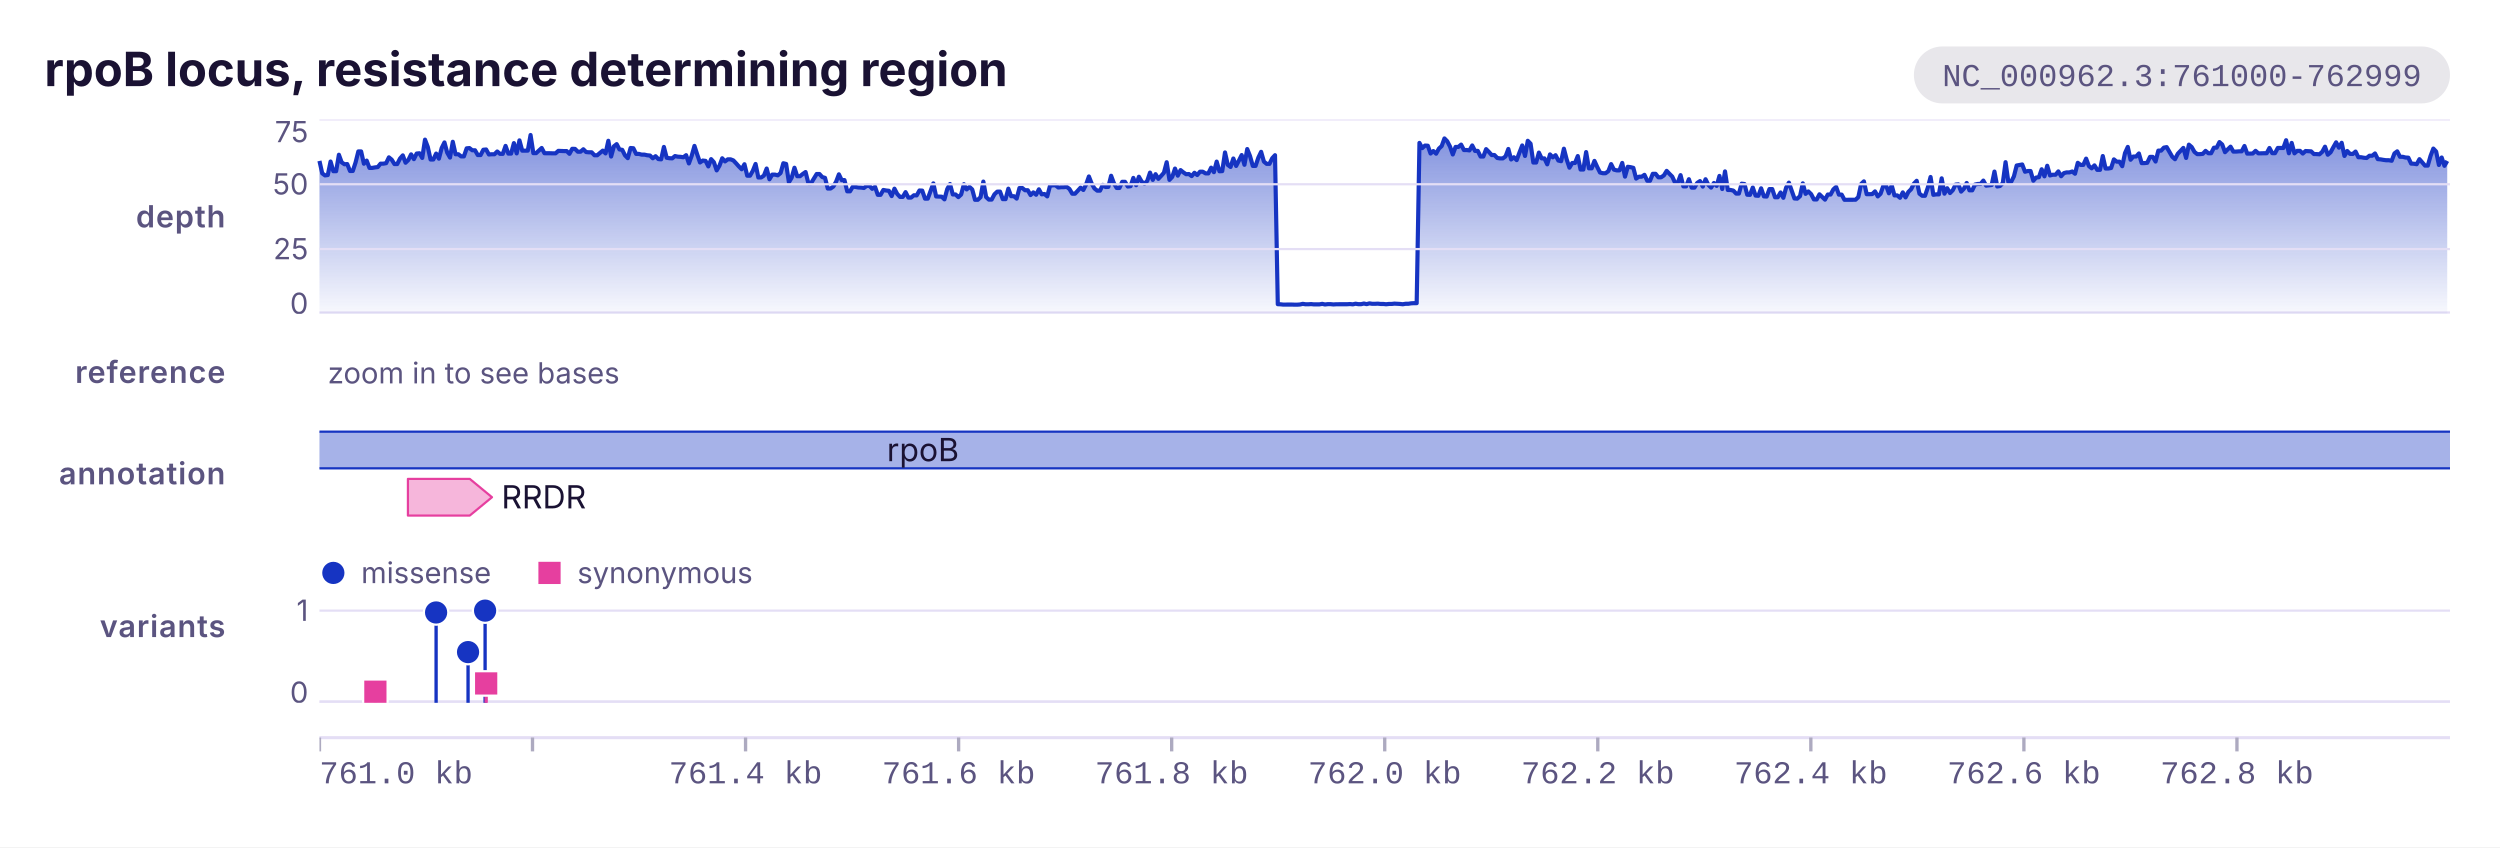
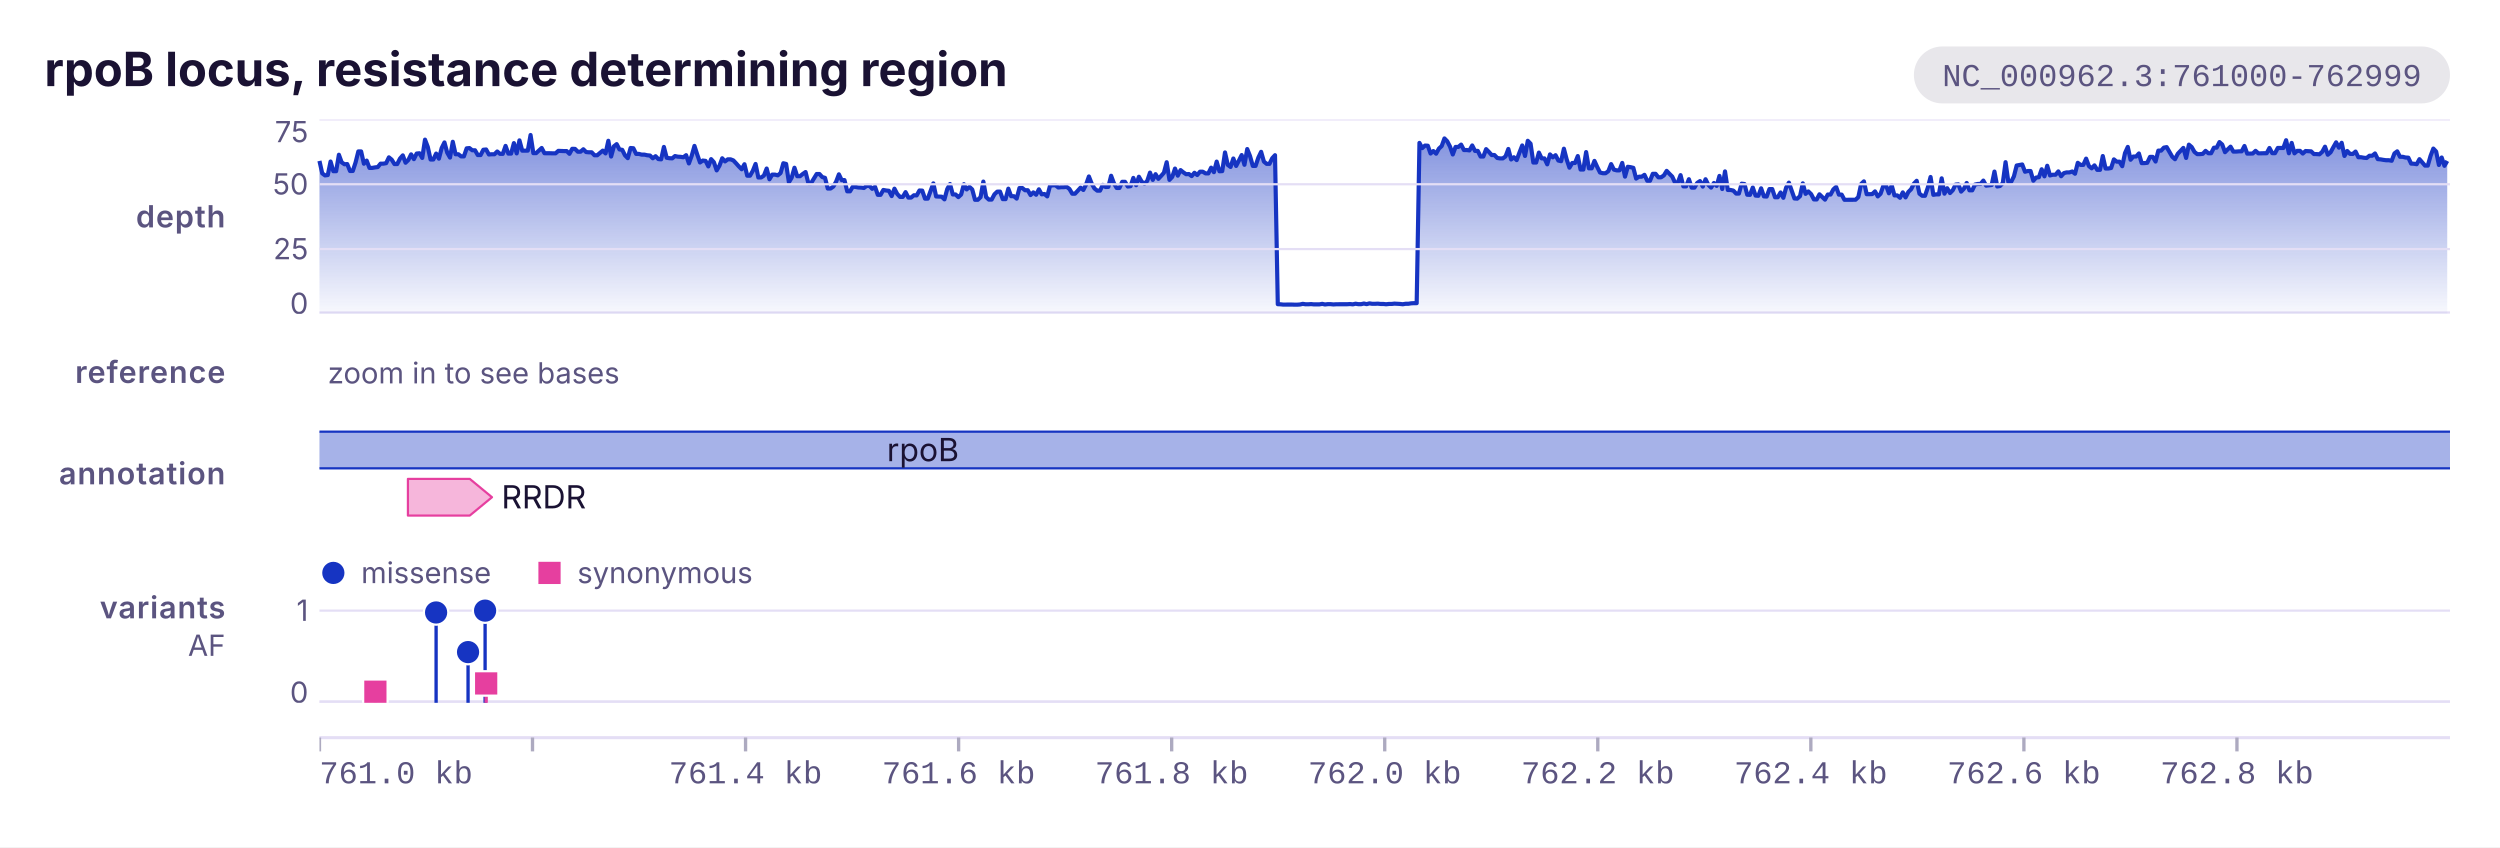
<svg xmlns="http://www.w3.org/2000/svg" width="900" height="305" viewBox="0 0 900 305" font-family="Inter, Liberation Sans, Arial, Helvetica, sans-serif" role="img" aria-labelledby="karyon-title karyon-desc">
  <defs>
    <clipPath id="karyon-clip-0">
      <rect x="94.151" y="43" width="787.849" height="70" />
    </clipPath>
    <linearGradient id="karyon-fade-1" x1="0" y1="0" x2="0" y2="1">
      <stop offset="0" stop-color="#1634c2" stop-opacity="0.54" />
      <stop offset="1" stop-color="#1634c2" stop-opacity="0.03" />
    </linearGradient>
    <clipPath id="karyon-clip-2">
      <rect x="115.003" y="125" width="766.997" height="18" />
    </clipPath>
    <clipPath id="karyon-clip-3">
      <rect x="115.003" y="155" width="766.997" height="31" />
    </clipPath>
    <clipPath id="karyon-clip-4">
      <rect x="91.127" y="198" width="790.873" height="55" />
    </clipPath>
    <clipPath id="karyon-clip-5">
      <rect x="115.003" y="265" width="766.997" height="26" />
    </clipPath>
  </defs>
  <rect x="0" y="0" width="900" height="305" fill="#ffffff" />
  <text x="16" y="31" fill="#1a1233" font-size="17" text-anchor="start" font-weight="bold">rpoB locus, resistance determining region</text>
  <rect x="689" y="16.725" width="193" height="20.5" rx="10.25" fill="#e8e7eb" />
  <text x="785.5" y="31" fill="#5b5480" font-size="11.5" text-anchor="middle" font-family="JetBrains Mono, Liberation Mono, Menlo, Consolas, monospace">NC_000962.3:761000-762999</text>
  <text x="81.127" y="81.85" fill="#5b5480" font-size="11" text-anchor="end" font-weight="600" letter-spacing="0.03em">depth</text>
  <g clip-path="url(#karyon-clip-0)">
    <line x1="115.003" y1="112.5" x2="882" y2="112.5" stroke="#e4def5" stroke-width="0.8" />
    <path d="M115.003 113 L115.003 57.933 L116.003 62.406 L117.003 63.146 L118.003 63.017 L119.003 58.157 L120.003 61.633 L121.003 61.633 L122.003 55.713 L123.003 58.449 L124.003 59.128 L125.003 59.065 L126.003 61.549 L127.003 61.549 L128.003 58.499 L129.003 54.518 L130.003 54.518 L131.003 58.939 L132.003 57.823 L133.003 60.442 L134.003 60.442 L135.003 60.262 L136.003 60.144 L137.003 58.917 L138.003 58.917 L139.003 58.744 L140.003 56.65 L141.003 57.47 L142.003 59.06 L143.003 59.06 L144.003 57.085 L145.003 55.937 L146.003 58.579 L147.003 57.594 L148.003 55.573 L149.003 57.288 L150.003 55.273 L151.003 55.175 L152.003 56.851 L153.003 50.27 L154.003 52.886 L155.003 57.418 L156.003 57.418 L157.003 55.292 L158.003 57.117 L159.003 53.301 L160.003 51.274 L161.003 54.968 L162.003 56.719 L163.003 51.045 L164.003 55.532 L165.003 55.532 L166.003 56.296 L167.003 56.296 L168.003 53.399 L169.003 53.307 L170.003 54.095 L171.003 54.095 L172.003 55.827 L173.003 55.827 L174.003 53.91 L175.003 53.814 L176.003 55.614 L177.003 55.532 L178.003 55.532 L179.003 54.542 L180.003 55.39 L181.003 55.39 L182.003 52.53 L183.003 55.291 L184.003 55.291 L185.003 51.522 L186.003 55.216 L187.003 50.532 L188.003 54.237 L189.003 54.237 L190.003 54.221 L191.003 48.607 L192.003 55.134 L193.003 55.134 L194.003 54.2 L195.003 53.275 L196.003 55.153 L197.003 55.168 L198.003 55.168 L199.003 55.203 L200.003 55.203 L201.003 54.307 L202.003 54.352 L203.003 54.391 L204.003 54.391 L205.003 55.368 L206.003 53.566 L207.003 53.601 L208.003 54.61 L209.003 54.61 L210.003 53.739 L211.003 54.738 L212.003 54.833 L213.003 54.833 L214.003 55.895 L215.003 55.895 L216.003 55.045 L217.003 54.228 L218.003 55.222 L219.003 50.682 L220.003 56.348 L221.003 52.683 L222.003 51.89 L223.003 53.793 L224.003 53.942 L225.003 55.925 L226.003 56.937 L227.003 53.285 L228.003 53.367 L229.003 55.403 L230.003 55.403 L231.003 55.668 L232.003 55.668 L233.003 55.898 L234.003 55.993 L235.003 56.974 L236.003 56.235 L237.003 57.268 L238.003 57.368 L239.003 52.906 L240.003 56.796 L241.003 56.955 L242.003 57.009 L243.003 56.184 L244.003 56.403 L245.003 56.459 L246.003 56.627 L247.003 55.863 L248.003 58.836 L249.003 56.094 L250.003 52.535 L251.003 55.631 L252.003 58.491 L253.003 57.798 L254.003 57.919 L255.003 59.908 L256.003 57.293 L257.003 58.412 L258.003 61.336 L259.003 59.657 L260.003 56.983 L261.003 58.105 L262.003 57.362 L263.003 57.362 L264.003 57.745 L265.003 58.807 L266.003 59.933 L267.003 60.931 L268.003 59.128 L269.003 63.249 L270.003 63.249 L271.003 61.511 L272.003 59.034 L273.003 63.895 L274.003 63.895 L275.003 63.219 L276.003 60.677 L277.003 64.538 L278.003 62.864 L279.003 62.864 L280.003 63.119 L281.003 62.313 L282.003 58.77 L283.003 59.021 L284.003 65.617 L285.003 63.938 L286.003 60.391 L287.003 63.437 L288.003 63.437 L289.003 62.625 L290.003 61.934 L291.003 65.906 L292.003 65.906 L293.003 64.276 L294.003 62.642 L295.003 62.642 L296.003 63.747 L297.003 64.029 L298.003 67.874 L299.003 67.874 L300.003 67.16 L301.003 65.401 L302.003 62.761 L303.003 64.837 L304.003 64.837 L305.003 68.875 L306.003 68.875 L307.003 67.205 L308.003 67.302 L309.003 67.491 L310.003 67.537 L311.003 67.674 L312.003 66.919 L313.003 66.919 L314.003 67.981 L315.003 67.215 L316.003 70.137 L317.003 70.137 L318.003 68.388 L319.003 68.577 L320.003 68.685 L321.003 70.587 L322.003 67.924 L323.003 69.824 L324.003 70.886 L325.003 70.886 L326.003 69.17 L327.003 71.122 L328.003 71.122 L329.003 70.296 L330.003 70.347 L331.003 68.576 L332.003 68.622 L333.003 71.507 L334.003 71.507 L335.003 68.784 L336.003 66.02 L337.003 70.721 L338.003 70.768 L339.003 70.811 L340.003 71.771 L341.003 68.062 L342.003 66.247 L343.003 70.006 L344.003 70.006 L345.003 70.961 L346.003 70.044 L347.003 66.322 L348.003 68.195 L349.003 67.265 L350.003 68.2 L351.003 71.929 L352.003 71.929 L353.003 70.983 L354.003 65.373 L355.003 70.955 L356.003 71.867 L357.003 71.84 L358.003 69.953 L359.003 68.998 L360.003 68.974 L361.003 71.69 L362.003 71.69 L363.003 67.924 L364.003 70.636 L365.003 70.636 L366.003 71.491 L367.003 67.693 L368.003 67.671 L369.003 68.486 L370.003 68.486 L371.003 70.222 L372.003 69.261 L373.003 70.11 L374.003 68.154 L375.003 69.96 L376.003 69.832 L377.003 70.698 L378.003 66.897 L379.003 66.719 L380.003 66.719 L381.003 67.502 L382.003 67.386 L383.003 67.386 L384.003 67.265 L385.003 68.033 L386.003 69.728 L387.003 69.728 L388.003 68.662 L389.003 67.547 L390.003 68.388 L391.003 66.379 L392.003 63.531 L393.003 66.086 L394.003 67.852 L395.003 68.633 L396.003 68.633 L397.003 66.559 L398.003 67.333 L399.003 67.28 L400.003 63.275 L401.003 65.964 L402.003 67.663 L403.003 67.663 L404.003 65.454 L405.003 65.454 L406.003 67.147 L407.003 67.03 L408.003 64.053 L409.003 66.674 L410.003 63.633 L411.003 65.378 L412.003 66.127 L413.003 65.133 L414.003 62.147 L415.003 64.76 L416.003 62.706 L417.003 64.384 L418.003 63.324 L419.003 62.2 L420.003 58.403 L421.003 64.745 L422.003 63.683 L423.003 60.691 L424.003 63.234 L425.003 61.238 L426.003 62.042 L427.003 62.717 L428.003 62.653 L429.003 63.392 L430.003 62.2 L431.003 63.005 L432.003 61.814 L433.003 61.814 L434.003 62.426 L435.003 62.426 L436.003 60.368 L437.003 61.98 L438.003 58.183 L439.003 61.663 L440.003 61.6 L441.003 54.879 L442.003 59.359 L443.003 60.106 L444.003 57.061 L445.003 59.739 L446.003 57.811 L447.003 55.824 L448.003 59.318 L449.003 53.658 L450.003 56.165 L451.003 59.724 L452.003 59.724 L453.003 56.752 L454.003 54.66 L455.003 58.172 L456.003 58.996 L457.003 58.996 L458.003 56.967 L459.003 55.874 L460.003 109.507 L461.003 109.551 L462.003 109.66 L463.003 109.651 L464.003 109.639 L465.003 109.639 L466.003 109.681 L467.003 109.681 L468.003 109.611 L469.003 109.385 L470.003 109.542 L471.003 109.54 L472.003 109.474 L473.003 109.576 L474.003 109.576 L475.003 109.567 L476.003 109.392 L477.003 109.614 L478.003 109.491 L479.003 109.491 L480.003 109.597 L481.003 109.538 L482.003 109.528 L483.003 109.528 L484.003 109.52 L485.003 109.52 L486.003 109.454 L487.003 109.565 L488.003 109.337 L489.003 109.502 L490.003 109.501 L491.003 109.271 L492.003 109.492 L493.003 109.211 L494.003 109.374 L495.003 109.374 L496.003 109.313 L497.003 109.424 L498.003 109.424 L499.003 109.533 L500.003 109.42 L501.003 109.419 L502.003 109.306 L503.003 109.361 L504.003 109.417 L505.003 109.528 L506.003 109.36 L507.003 109.36 L508.003 109.192 L509.003 109.137 L510.003 109.137 L511.003 51.449 L512.003 53.322 L513.003 52.405 L514.003 52.453 L515.003 55.264 L516.003 54.38 L517.003 55.327 L518.003 53.504 L519.003 52.586 L520.003 49.836 L521.003 50.861 L522.003 52.768 L523.003 55.61 L524.003 52.899 L525.003 52.899 L526.003 52.063 L527.003 54.007 L528.003 54.007 L529.003 54.145 L530.003 52.367 L531.003 54.326 L532.003 54.326 L533.003 56.355 L534.003 56.355 L535.003 53.692 L536.003 54.697 L537.003 55.816 L538.003 55.816 L539.003 56.865 L540.003 57.025 L541.003 57.025 L542.003 56.301 L543.003 53.631 L544.003 57.408 L545.003 56.609 L546.003 57.634 L547.003 54.927 L548.003 52.364 L549.003 56.146 L550.003 50.694 L551.003 51.727 L552.003 58.516 L553.003 58.516 L554.003 54.939 L555.003 57.019 L556.003 57.019 L557.003 59.158 L558.003 55.591 L559.003 56.637 L560.003 55.874 L561.003 57.798 L562.003 58.029 L563.003 53.538 L564.003 57.39 L565.003 60.368 L566.003 58.682 L567.003 58.682 L568.003 56.186 L569.003 61.037 L570.003 61.037 L571.003 54.752 L572.003 60.602 L573.003 60.602 L574.003 57.928 L575.003 60.111 L576.003 62.104 L577.003 62.36 L578.003 62.36 L579.003 61.619 L580.003 59.076 L581.003 61.071 L582.003 61.329 L583.003 61.329 L584.003 58.659 L585.003 63.584 L586.003 60.044 L587.003 60.173 L588.003 60.431 L589.003 64.293 L590.003 63.617 L591.003 63.617 L592.003 62.94 L593.003 65.061 L594.003 65.061 L595.003 62.578 L596.003 62.578 L597.003 63.825 L598.003 63.825 L599.003 63.14 L600.003 61.52 L601.003 62.576 L602.003 63.57 L603.003 65.738 L604.003 65.738 L605.003 63.058 L606.003 67.087 L607.003 67.087 L608.003 64.519 L609.003 67.548 L610.003 67.548 L611.003 65.85 L612.003 65.194 L613.003 67.17 L614.003 64.531 L615.003 66.557 L616.003 67.542 L617.003 65.882 L618.003 66.917 L619.003 63.334 L620.003 68.05 L621.003 61.711 L622.003 68.386 L623.003 68.386 L624.003 68.616 L625.003 69.683 L626.003 69.683 L627.003 66.123 L628.003 66.249 L629.003 70.104 L630.003 70.144 L631.003 67.501 L632.003 70.414 L633.003 70.487 L634.003 67.794 L635.003 70.697 L636.003 70.764 L637.003 68.06 L638.003 68.06 L639.003 71.013 L640.003 71.013 L641.003 69.288 L642.003 71.208 L643.003 67.551 L644.003 65.757 L645.003 68.626 L646.003 71.448 L647.003 71.51 L648.003 70.617 L649.003 66.006 L650.003 69.791 L651.003 68.919 L652.003 69.88 L653.003 71.786 L654.003 71.809 L655.003 69.953 L656.003 70.925 L657.003 71.874 L658.003 70.028 L659.003 70.04 L660.003 68.186 L661.003 67.264 L662.003 70.066 L663.003 70.067 L664.003 71.928 L665.003 71.928 L666.003 71.911 L667.003 71.911 L668.003 71.9 L669.003 70.947 L670.003 66.248 L671.003 65.295 L672.003 69.905 L673.003 69.905 L674.003 69.865 L675.003 68.902 L676.003 70.705 L677.003 69.754 L678.003 66.88 L679.003 66.861 L680.003 69.578 L681.003 66.687 L682.003 70.348 L683.003 70.348 L684.003 71.204 L685.003 69.256 L686.003 71.067 L687.003 69.112 L688.003 68.118 L689.003 66.125 L690.003 65.092 L691.003 69.725 L692.003 70.482 L693.003 70.482 L694.003 67.571 L695.003 63.723 L696.003 70.138 L697.003 69.976 L698.003 69.976 L699.003 64.207 L700.003 69.72 L701.003 67.765 L702.003 69.497 L703.003 68.472 L704.003 66.465 L705.003 66.37 L706.003 68.976 L707.003 67.943 L708.003 65.875 L709.003 68.52 L710.003 68.52 L711.003 66.443 L712.003 66.228 L713.003 66.228 L714.003 65.02 L715.003 66.831 L716.003 66.719 L717.003 66.606 L718.003 61.768 L719.003 67.136 L720.003 66.96 L721.003 65.908 L722.003 58.382 L723.003 65.488 L724.003 65.488 L725.003 63.5 L726.003 59.583 L727.003 59.398 L728.003 59.211 L729.003 61.824 L730.003 61.572 L731.003 61.572 L732.003 65.052 L733.003 63.927 L734.003 63.8 L735.003 60.936 L736.003 63.479 L737.003 59.681 L738.003 63.157 L739.003 62.899 L740.003 62.899 L741.003 61.707 L742.003 63.445 L743.003 62.318 L744.003 62.059 L745.003 62.059 L746.003 61.737 L747.003 62.542 L748.003 58.617 L749.003 59.359 L750.003 59.359 L751.003 57.111 L752.003 59.785 L753.003 60.593 L754.003 59.534 L755.003 61.152 L756.003 61.152 L757.003 56.177 L758.003 60.661 L759.003 60.661 L760.003 60.479 L761.003 57.381 L762.003 58.196 L763.003 58.196 L764.003 59.829 L765.003 55.104 L766.003 52.895 L767.003 57.506 L768.003 56.35 L769.003 56.35 L770.003 55.252 L771.003 58.717 L772.003 58.717 L773.003 58.612 L774.003 56.487 L775.003 56.487 L776.003 58.153 L777.003 54.224 L778.003 54.224 L779.003 53.147 L780.003 52.96 L781.003 54.691 L782.003 56.424 L783.003 57.314 L784.003 55.361 L785.003 54.302 L786.003 53.245 L787.003 56.859 L788.003 52.077 L789.003 52.935 L790.003 54.692 L791.003 55.484 L792.003 55.484 L793.003 55.383 L794.003 54.321 L795.003 55.162 L796.003 55.162 L797.003 53.179 L798.003 53.151 L799.003 51.151 L800.003 52.034 L801.003 54.786 L802.003 53.761 L803.003 52.806 L804.003 54.572 L805.003 54.572 L806.003 54.483 L807.003 54.483 L808.003 52.568 L809.003 55.299 L810.003 55.299 L811.003 55.252 L812.003 54.308 L813.003 55.196 L814.003 55.196 L815.003 55.162 L816.003 55.162 L817.003 53.282 L818.003 55.135 L819.003 55.135 L820.003 53.268 L821.003 53.268 L822.003 53.276 L823.003 50.483 L824.003 55.17 L825.003 51.457 L826.003 55.198 L827.003 54.311 L828.003 54.311 L829.003 55.278 L830.003 54.37 L831.003 54.425 L832.003 54.488 L833.003 55.456 L834.003 55.474 L835.003 55.551 L836.003 54.659 L837.003 52.814 L838.003 55.703 L839.003 54.842 L840.003 53.001 L841.003 51.239 L842.003 53.16 L843.003 51.409 L844.003 56.136 L845.003 54.363 L846.003 55.394 L847.003 55.428 L848.003 54.562 L849.003 56.607 L850.003 56.607 L851.003 56.795 L852.003 56.872 L853.003 56.059 L854.003 56.059 L855.003 55.249 L856.003 57.285 L857.003 57.373 L858.003 57.551 L859.003 57.689 L860.003 57.689 L861.003 57.877 L862.003 55.222 L863.003 54.486 L864.003 56.454 L865.003 56.454 L866.003 56.711 L867.003 56.763 L868.003 58.896 L869.003 58.95 L870.003 59.113 L871.003 57.302 L872.003 58.458 L873.003 59.618 L874.003 59.618 L875.003 56.115 L876.003 53.49 L877.003 54.541 L878.003 59.386 L879.003 56.706 L880.003 59.687 L881.003 57.942 L881.003 113Z" fill="url(#karyon-fade-1)" />
    <polyline points="115.003,57.933 116.003,62.406 117.003,63.146 118.003,63.017 119.003,58.157 120.003,61.633 121.003,61.633 122.003,55.713 123.003,58.449 124.003,59.128 125.003,59.065 126.003,61.549 127.003,61.549 128.003,58.499 129.003,54.518 130.003,54.518 131.003,58.939 132.003,57.823 133.003,60.442 134.003,60.442 135.003,60.262 136.003,60.144 137.003,58.917 138.003,58.917 139.003,58.744 140.003,56.65 141.003,57.47 142.003,59.06 143.003,59.06 144.003,57.085 145.003,55.937 146.003,58.579 147.003,57.594 148.003,55.573 149.003,57.288 150.003,55.273 151.003,55.175 152.003,56.851 153.003,50.27 154.003,52.886 155.003,57.418 156.003,57.418 157.003,55.292 158.003,57.117 159.003,53.301 160.003,51.274 161.003,54.968 162.003,56.719 163.003,51.045 164.003,55.532 165.003,55.532 166.003,56.296 167.003,56.296 168.003,53.399 169.003,53.307 170.003,54.095 171.003,54.095 172.003,55.827 173.003,55.827 174.003,53.91 175.003,53.814 176.003,55.614 177.003,55.532 178.003,55.532 179.003,54.542 180.003,55.39 181.003,55.39 182.003,52.53 183.003,55.291 184.003,55.291 185.003,51.522 186.003,55.216 187.003,50.532 188.003,54.237 189.003,54.237 190.003,54.221 191.003,48.607 192.003,55.134 193.003,55.134 194.003,54.2 195.003,53.275 196.003,55.153 197.003,55.168 198.003,55.168 199.003,55.203 200.003,55.203 201.003,54.307 202.003,54.352 203.003,54.391 204.003,54.391 205.003,55.368 206.003,53.566 207.003,53.601 208.003,54.61 209.003,54.61 210.003,53.739 211.003,54.738 212.003,54.833 213.003,54.833 214.003,55.895 215.003,55.895 216.003,55.045 217.003,54.228 218.003,55.222 219.003,50.682 220.003,56.348 221.003,52.683 222.003,51.89 223.003,53.793 224.003,53.942 225.003,55.925 226.003,56.937 227.003,53.285 228.003,53.367 229.003,55.403 230.003,55.403 231.003,55.668 232.003,55.668 233.003,55.898 234.003,55.993 235.003,56.974 236.003,56.235 237.003,57.268 238.003,57.368 239.003,52.906 240.003,56.796 241.003,56.955 242.003,57.009 243.003,56.184 244.003,56.403 245.003,56.459 246.003,56.627 247.003,55.863 248.003,58.836 249.003,56.094 250.003,52.535 251.003,55.631 252.003,58.491 253.003,57.798 254.003,57.919 255.003,59.908 256.003,57.293 257.003,58.412 258.003,61.336 259.003,59.657 260.003,56.983 261.003,58.105 262.003,57.362 263.003,57.362 264.003,57.745 265.003,58.807 266.003,59.933 267.003,60.931 268.003,59.128 269.003,63.249 270.003,63.249 271.003,61.511 272.003,59.034 273.003,63.895 274.003,63.895 275.003,63.219 276.003,60.677 277.003,64.538 278.003,62.864 279.003,62.864 280.003,63.119 281.003,62.313 282.003,58.77 283.003,59.021 284.003,65.617 285.003,63.938 286.003,60.391 287.003,63.437 288.003,63.437 289.003,62.625 290.003,61.934 291.003,65.906 292.003,65.906 293.003,64.276 294.003,62.642 295.003,62.642 296.003,63.747 297.003,64.029 298.003,67.874 299.003,67.874 300.003,67.16 301.003,65.401 302.003,62.761 303.003,64.837 304.003,64.837 305.003,68.875 306.003,68.875 307.003,67.205 308.003,67.302 309.003,67.491 310.003,67.537 311.003,67.674 312.003,66.919 313.003,66.919 314.003,67.981 315.003,67.215 316.003,70.137 317.003,70.137 318.003,68.388 319.003,68.577 320.003,68.685 321.003,70.587 322.003,67.924 323.003,69.824 324.003,70.886 325.003,70.886 326.003,69.17 327.003,71.122 328.003,71.122 329.003,70.296 330.003,70.347 331.003,68.576 332.003,68.622 333.003,71.507 334.003,71.507 335.003,68.784 336.003,66.02 337.003,70.721 338.003,70.768 339.003,70.811 340.003,71.771 341.003,68.062 342.003,66.247 343.003,70.006 344.003,70.006 345.003,70.961 346.003,70.044 347.003,66.322 348.003,68.195 349.003,67.265 350.003,68.2 351.003,71.929 352.003,71.929 353.003,70.983 354.003,65.373 355.003,70.955 356.003,71.867 357.003,71.84 358.003,69.953 359.003,68.998 360.003,68.974 361.003,71.69 362.003,71.69 363.003,67.924 364.003,70.636 365.003,70.636 366.003,71.491 367.003,67.693 368.003,67.671 369.003,68.486 370.003,68.486 371.003,70.222 372.003,69.261 373.003,70.11 374.003,68.154 375.003,69.96 376.003,69.832 377.003,70.698 378.003,66.897 379.003,66.719 380.003,66.719 381.003,67.502 382.003,67.386 383.003,67.386 384.003,67.265 385.003,68.033 386.003,69.728 387.003,69.728 388.003,68.662 389.003,67.547 390.003,68.388 391.003,66.379 392.003,63.531 393.003,66.086 394.003,67.852 395.003,68.633 396.003,68.633 397.003,66.559 398.003,67.333 399.003,67.28 400.003,63.275 401.003,65.964 402.003,67.663 403.003,67.663 404.003,65.454 405.003,65.454 406.003,67.147 407.003,67.03 408.003,64.053 409.003,66.674 410.003,63.633 411.003,65.378 412.003,66.127 413.003,65.133 414.003,62.147 415.003,64.76 416.003,62.706 417.003,64.384 418.003,63.324 419.003,62.2 420.003,58.403 421.003,64.745 422.003,63.683 423.003,60.691 424.003,63.234 425.003,61.238 426.003,62.042 427.003,62.717 428.003,62.653 429.003,63.392 430.003,62.2 431.003,63.005 432.003,61.814 433.003,61.814 434.003,62.426 435.003,62.426 436.003,60.368 437.003,61.98 438.003,58.183 439.003,61.663 440.003,61.6 441.003,54.879 442.003,59.359 443.003,60.106 444.003,57.061 445.003,59.739 446.003,57.811 447.003,55.824 448.003,59.318 449.003,53.658 450.003,56.165 451.003,59.724 452.003,59.724 453.003,56.752 454.003,54.66 455.003,58.172 456.003,58.996 457.003,58.996 458.003,56.967 459.003,55.874 460.003,109.507 461.003,109.551 462.003,109.66 463.003,109.651 464.003,109.639 465.003,109.639 466.003,109.681 467.003,109.681 468.003,109.611 469.003,109.385 470.003,109.542 471.003,109.54 472.003,109.474 473.003,109.576 474.003,109.576 475.003,109.567 476.003,109.392 477.003,109.614 478.003,109.491 479.003,109.491 480.003,109.597 481.003,109.538 482.003,109.528 483.003,109.528 484.003,109.52 485.003,109.52 486.003,109.454 487.003,109.565 488.003,109.337 489.003,109.502 490.003,109.501 491.003,109.271 492.003,109.492 493.003,109.211 494.003,109.374 495.003,109.374 496.003,109.313 497.003,109.424 498.003,109.424 499.003,109.533 500.003,109.42 501.003,109.419 502.003,109.306 503.003,109.361 504.003,109.417 505.003,109.528 506.003,109.36 507.003,109.36 508.003,109.192 509.003,109.137 510.003,109.137 511.003,51.449 512.003,53.322 513.003,52.405 514.003,52.453 515.003,55.264 516.003,54.38 517.003,55.327 518.003,53.504 519.003,52.586 520.003,49.836 521.003,50.861 522.003,52.768 523.003,55.61 524.003,52.899 525.003,52.899 526.003,52.063 527.003,54.007 528.003,54.007 529.003,54.145 530.003,52.367 531.003,54.326 532.003,54.326 533.003,56.355 534.003,56.355 535.003,53.692 536.003,54.697 537.003,55.816 538.003,55.816 539.003,56.865 540.003,57.025 541.003,57.025 542.003,56.301 543.003,53.631 544.003,57.408 545.003,56.609 546.003,57.634 547.003,54.927 548.003,52.364 549.003,56.146 550.003,50.694 551.003,51.727 552.003,58.516 553.003,58.516 554.003,54.939 555.003,57.019 556.003,57.019 557.003,59.158 558.003,55.591 559.003,56.637 560.003,55.874 561.003,57.798 562.003,58.029 563.003,53.538 564.003,57.39 565.003,60.368 566.003,58.682 567.003,58.682 568.003,56.186 569.003,61.037 570.003,61.037 571.003,54.752 572.003,60.602 573.003,60.602 574.003,57.928 575.003,60.111 576.003,62.104 577.003,62.36 578.003,62.36 579.003,61.619 580.003,59.076 581.003,61.071 582.003,61.329 583.003,61.329 584.003,58.659 585.003,63.584 586.003,60.044 587.003,60.173 588.003,60.431 589.003,64.293 590.003,63.617 591.003,63.617 592.003,62.94 593.003,65.061 594.003,65.061 595.003,62.578 596.003,62.578 597.003,63.825 598.003,63.825 599.003,63.14 600.003,61.52 601.003,62.576 602.003,63.57 603.003,65.738 604.003,65.738 605.003,63.058 606.003,67.087 607.003,67.087 608.003,64.519 609.003,67.548 610.003,67.548 611.003,65.85 612.003,65.194 613.003,67.17 614.003,64.531 615.003,66.557 616.003,67.542 617.003,65.882 618.003,66.917 619.003,63.334 620.003,68.05 621.003,61.711 622.003,68.386 623.003,68.386 624.003,68.616 625.003,69.683 626.003,69.683 627.003,66.123 628.003,66.249 629.003,70.104 630.003,70.144 631.003,67.501 632.003,70.414 633.003,70.487 634.003,67.794 635.003,70.697 636.003,70.764 637.003,68.06 638.003,68.06 639.003,71.013 640.003,71.013 641.003,69.288 642.003,71.208 643.003,67.551 644.003,65.757 645.003,68.626 646.003,71.448 647.003,71.51 648.003,70.617 649.003,66.006 650.003,69.791 651.003,68.919 652.003,69.88 653.003,71.786 654.003,71.809 655.003,69.953 656.003,70.925 657.003,71.874 658.003,70.028 659.003,70.04 660.003,68.186 661.003,67.264 662.003,70.066 663.003,70.067 664.003,71.928 665.003,71.928 666.003,71.911 667.003,71.911 668.003,71.9 669.003,70.947 670.003,66.248 671.003,65.295 672.003,69.905 673.003,69.905 674.003,69.865 675.003,68.902 676.003,70.705 677.003,69.754 678.003,66.88 679.003,66.861 680.003,69.578 681.003,66.687 682.003,70.348 683.003,70.348 684.003,71.204 685.003,69.256 686.003,71.067 687.003,69.112 688.003,68.118 689.003,66.125 690.003,65.092 691.003,69.725 692.003,70.482 693.003,70.482 694.003,67.571 695.003,63.723 696.003,70.138 697.003,69.976 698.003,69.976 699.003,64.207 700.003,69.72 701.003,67.765 702.003,69.497 703.003,68.472 704.003,66.465 705.003,66.37 706.003,68.976 707.003,67.943 708.003,65.875 709.003,68.52 710.003,68.52 711.003,66.443 712.003,66.228 713.003,66.228 714.003,65.02 715.003,66.831 716.003,66.719 717.003,66.606 718.003,61.768 719.003,67.136 720.003,66.96 721.003,65.908 722.003,58.382 723.003,65.488 724.003,65.488 725.003,63.5 726.003,59.583 727.003,59.398 728.003,59.211 729.003,61.824 730.003,61.572 731.003,61.572 732.003,65.052 733.003,63.927 734.003,63.8 735.003,60.936 736.003,63.479 737.003,59.681 738.003,63.157 739.003,62.899 740.003,62.899 741.003,61.707 742.003,63.445 743.003,62.318 744.003,62.059 745.003,62.059 746.003,61.737 747.003,62.542 748.003,58.617 749.003,59.359 750.003,59.359 751.003,57.111 752.003,59.785 753.003,60.593 754.003,59.534 755.003,61.152 756.003,61.152 757.003,56.177 758.003,60.661 759.003,60.661 760.003,60.479 761.003,57.381 762.003,58.196 763.003,58.196 764.003,59.829 765.003,55.104 766.003,52.895 767.003,57.506 768.003,56.35 769.003,56.35 770.003,55.252 771.003,58.717 772.003,58.717 773.003,58.612 774.003,56.487 775.003,56.487 776.003,58.153 777.003,54.224 778.003,54.224 779.003,53.147 780.003,52.96 781.003,54.691 782.003,56.424 783.003,57.314 784.003,55.361 785.003,54.302 786.003,53.245 787.003,56.859 788.003,52.077 789.003,52.935 790.003,54.692 791.003,55.484 792.003,55.484 793.003,55.383 794.003,54.321 795.003,55.162 796.003,55.162 797.003,53.179 798.003,53.151 799.003,51.151 800.003,52.034 801.003,54.786 802.003,53.761 803.003,52.806 804.003,54.572 805.003,54.572 806.003,54.483 807.003,54.483 808.003,52.568 809.003,55.299 810.003,55.299 811.003,55.252 812.003,54.308 813.003,55.196 814.003,55.196 815.003,55.162 816.003,55.162 817.003,53.282 818.003,55.135 819.003,55.135 820.003,53.268 821.003,53.268 822.003,53.276 823.003,50.483 824.003,55.17 825.003,51.457 826.003,55.198 827.003,54.311 828.003,54.311 829.003,55.278 830.003,54.37 831.003,54.425 832.003,54.488 833.003,55.456 834.003,55.474 835.003,55.551 836.003,54.659 837.003,52.814 838.003,55.703 839.003,54.842 840.003,53.001 841.003,51.239 842.003,53.16 843.003,51.409 844.003,56.136 845.003,54.363 846.003,55.394 847.003,55.428 848.003,54.562 849.003,56.607 850.003,56.607 851.003,56.795 852.003,56.872 853.003,56.059 854.003,56.059 855.003,55.249 856.003,57.285 857.003,57.373 858.003,57.551 859.003,57.689 860.003,57.689 861.003,57.877 862.003,55.222 863.003,54.486 864.003,56.454 865.003,56.454 866.003,56.711 867.003,56.763 868.003,58.896 869.003,58.95 870.003,59.113 871.003,57.302 872.003,58.458 873.003,59.618 874.003,59.618 875.003,56.115 876.003,53.49 877.003,54.541 878.003,59.386 879.003,56.706 880.003,59.687 881.003,57.942" fill="none" stroke="#1634c2" stroke-width="1.5" stroke-linejoin="round" />
    <line x1="115.003" y1="89.667" x2="882" y2="89.667" stroke="#e4def5" stroke-width="0.8" />
    <line x1="115.003" y1="66.333" x2="882" y2="66.333" stroke="#e4def5" stroke-width="0.8" />
    <line x1="115.003" y1="43" x2="882" y2="43" stroke="#e4def5" stroke-width="0.8" />
    <text x="111.003" y="113" fill="#5b5480" font-size="10.5" text-anchor="end">0</text>
    <text x="111.003" y="93.342" fill="#5b5480" font-size="10.5" text-anchor="end">25</text>
    <text x="111.003" y="70.008" fill="#5b5480" font-size="10.5" text-anchor="end">50</text>
    <text x="111.003" y="51.19" fill="#5b5480" font-size="10.5" text-anchor="end">75</text>
  </g>
  <text x="81.127" y="137.85" fill="#5b5480" font-size="11" text-anchor="end" font-weight="600" letter-spacing="0.03em">reference</text>
  <g clip-path="url(#karyon-clip-2)">
    <text x="118.003" y="138.025" fill="#5b5480" font-size="10.5" text-anchor="start">zoom in to see bases</text>
  </g>
  <text x="81.127" y="174.35" fill="#5b5480" font-size="11" text-anchor="end" font-weight="600" letter-spacing="0.03em">annotation</text>
  <g clip-path="url(#karyon-clip-3)">
    <g>
      <polygon points="-342.111,155.4 998.621,155.4 1006.621,162 998.621,168.6 -342.111,168.6" fill="#a6b2e8" stroke="#1634c2" stroke-width="0.8" stroke-linejoin="round" />
      <text x="332.255" y="166.025" fill="#1a1233" font-size="11.5" text-anchor="middle">rpoB</text>
    </g>
    <g>
      <polygon points="146.85,172.4 169.113,172.4 177.113,179 169.113,185.6 146.85,185.6" fill="#f6b6db" stroke="#e63f9f" stroke-width="0.8" stroke-linejoin="round" />
      <text x="180.513" y="183.025" fill="#1a1233" font-size="11.5" text-anchor="start">RRDR</text>
    </g>
  </g>
-   <text x="81.127" y="229.35" fill="#5b5480" font-size="11" text-anchor="end" font-weight="600" letter-spacing="0.03em">variants</text>
+   <text x="81.127" y="236.1" fill="#5b5480" font-size="10.5" text-anchor="end">AF</text>
+   <text x="81.127" y="222.6" fill="#5b5480" font-size="11" text-anchor="end" font-weight="600" letter-spacing="0.03em">variants</text>
  <g clip-path="url(#karyon-clip-4)">
    <line x1="115.003" y1="252.5" x2="882" y2="252.5" stroke="#e4def5" stroke-width="0.8" />
    <line x1="115.003" y1="253" x2="882" y2="253" stroke="#e4def5" stroke-width="0.8" />
    <line x1="115.003" y1="219.827" x2="882" y2="219.827" stroke="#e4def5" stroke-width="0.8" />
    <text x="111.003" y="253" fill="#5b5480" font-size="10.5" text-anchor="end">0</text>
    <text x="111.003" y="223.502" fill="#5b5480" font-size="10.5" text-anchor="end">1</text>
    <g>
      <line x1="156.996" y1="253" x2="156.996" y2="220.49" stroke="#1634c2" stroke-width="1.2" />
      <circle cx="156.996" cy="220.49" r="4.8" fill="#ffffff" />
      <circle cx="156.996" cy="220.49" r="4" fill="#1634c2" />
    </g>
    <g>
      <line x1="168.501" y1="253" x2="168.501" y2="234.755" stroke="#1634c2" stroke-width="1.2" />
      <circle cx="168.501" cy="234.755" r="4.8" fill="#ffffff" />
      <circle cx="168.501" cy="234.755" r="4" fill="#1634c2" />
    </g>
    <g>
      <line x1="174.637" y1="253" x2="174.637" y2="219.827" stroke="#1634c2" stroke-width="1.2" />
      <circle cx="174.637" cy="219.827" r="4.8" fill="#ffffff" />
      <circle cx="174.637" cy="219.827" r="4" fill="#1634c2" />
    </g>
    <g>
      <line x1="175.021" y1="253" x2="175.021" y2="246.034" stroke="#e63f9f" stroke-width="1.2" />
      <rect x="170.221" y="241.234" width="9.6" height="9.6" fill="#ffffff" />
      <rect x="171.021" y="242.034" width="8" height="8" fill="#e63f9f" />
    </g>
    <g>
      <line x1="135.137" y1="253" x2="135.137" y2="249.019" stroke="#e63f9f" stroke-width="1.2" />
      <rect x="130.337" y="244.219" width="9.6" height="9.6" fill="#ffffff" />
      <rect x="131.137" y="245.019" width="8" height="8" fill="#e63f9f" />
    </g>
    <g>
      <circle cx="120.003" cy="206.25" r="4" fill="#1634c2" />
      <text x="130.003" y="209.925" fill="#5b5480" font-size="10.5" text-anchor="start">missense</text>
    </g>
    <g>
      <rect x="193.823" y="202.25" width="8" height="8" fill="#e63f9f" />
      <text x="207.823" y="209.925" fill="#5b5480" font-size="10.5" text-anchor="start">synonymous</text>
    </g>
  </g>
  <g clip-path="url(#karyon-clip-5)">
    <line x1="115.003" y1="265.5" x2="882" y2="265.5" stroke="#e4def5" stroke-width="1.2" />
    <line x1="115.003" y1="265.5" x2="115.003" y2="270.5" stroke="#adaac0" stroke-width="1.2" />
    <text x="115.003" y="282" fill="#5b5480" font-size="11.5" text-anchor="start" font-family="JetBrains Mono, Liberation Mono, Menlo, Consolas, monospace">761.0 kb</text>
    <line x1="191.703" y1="265.5" x2="191.703" y2="270.5" stroke="#adaac0" stroke-width="1.2" />
    <line x1="268.402" y1="265.5" x2="268.402" y2="270.5" stroke="#adaac0" stroke-width="1.2" />
    <text x="268.402" y="282" fill="#5b5480" font-size="11.5" text-anchor="middle" font-family="JetBrains Mono, Liberation Mono, Menlo, Consolas, monospace">761.4 kb</text>
    <line x1="345.102" y1="265.5" x2="345.102" y2="270.5" stroke="#adaac0" stroke-width="1.2" />
    <text x="345.102" y="282" fill="#5b5480" font-size="11.5" text-anchor="middle" font-family="JetBrains Mono, Liberation Mono, Menlo, Consolas, monospace">761.6 kb</text>
    <line x1="421.802" y1="265.5" x2="421.802" y2="270.5" stroke="#adaac0" stroke-width="1.2" />
    <text x="421.802" y="282" fill="#5b5480" font-size="11.5" text-anchor="middle" font-family="JetBrains Mono, Liberation Mono, Menlo, Consolas, monospace">761.8 kb</text>
    <line x1="498.502" y1="265.5" x2="498.502" y2="270.5" stroke="#adaac0" stroke-width="1.2" />
    <text x="498.502" y="282" fill="#5b5480" font-size="11.5" text-anchor="middle" font-family="JetBrains Mono, Liberation Mono, Menlo, Consolas, monospace">762.0 kb</text>
    <line x1="575.201" y1="265.5" x2="575.201" y2="270.5" stroke="#adaac0" stroke-width="1.2" />
    <text x="575.201" y="282" fill="#5b5480" font-size="11.5" text-anchor="middle" font-family="JetBrains Mono, Liberation Mono, Menlo, Consolas, monospace">762.2 kb</text>
    <line x1="651.901" y1="265.5" x2="651.901" y2="270.5" stroke="#adaac0" stroke-width="1.2" />
    <text x="651.901" y="282" fill="#5b5480" font-size="11.5" text-anchor="middle" font-family="JetBrains Mono, Liberation Mono, Menlo, Consolas, monospace">762.4 kb</text>
    <line x1="728.601" y1="265.5" x2="728.601" y2="270.5" stroke="#adaac0" stroke-width="1.2" />
    <text x="728.601" y="282" fill="#5b5480" font-size="11.5" text-anchor="middle" font-family="JetBrains Mono, Liberation Mono, Menlo, Consolas, monospace">762.6 kb</text>
    <line x1="805.3" y1="265.5" x2="805.3" y2="270.5" stroke="#adaac0" stroke-width="1.2" />
    <text x="805.3" y="282" fill="#5b5480" font-size="11.5" text-anchor="middle" font-family="JetBrains Mono, Liberation Mono, Menlo, Consolas, monospace">762.8 kb</text>
  </g>
</svg>
